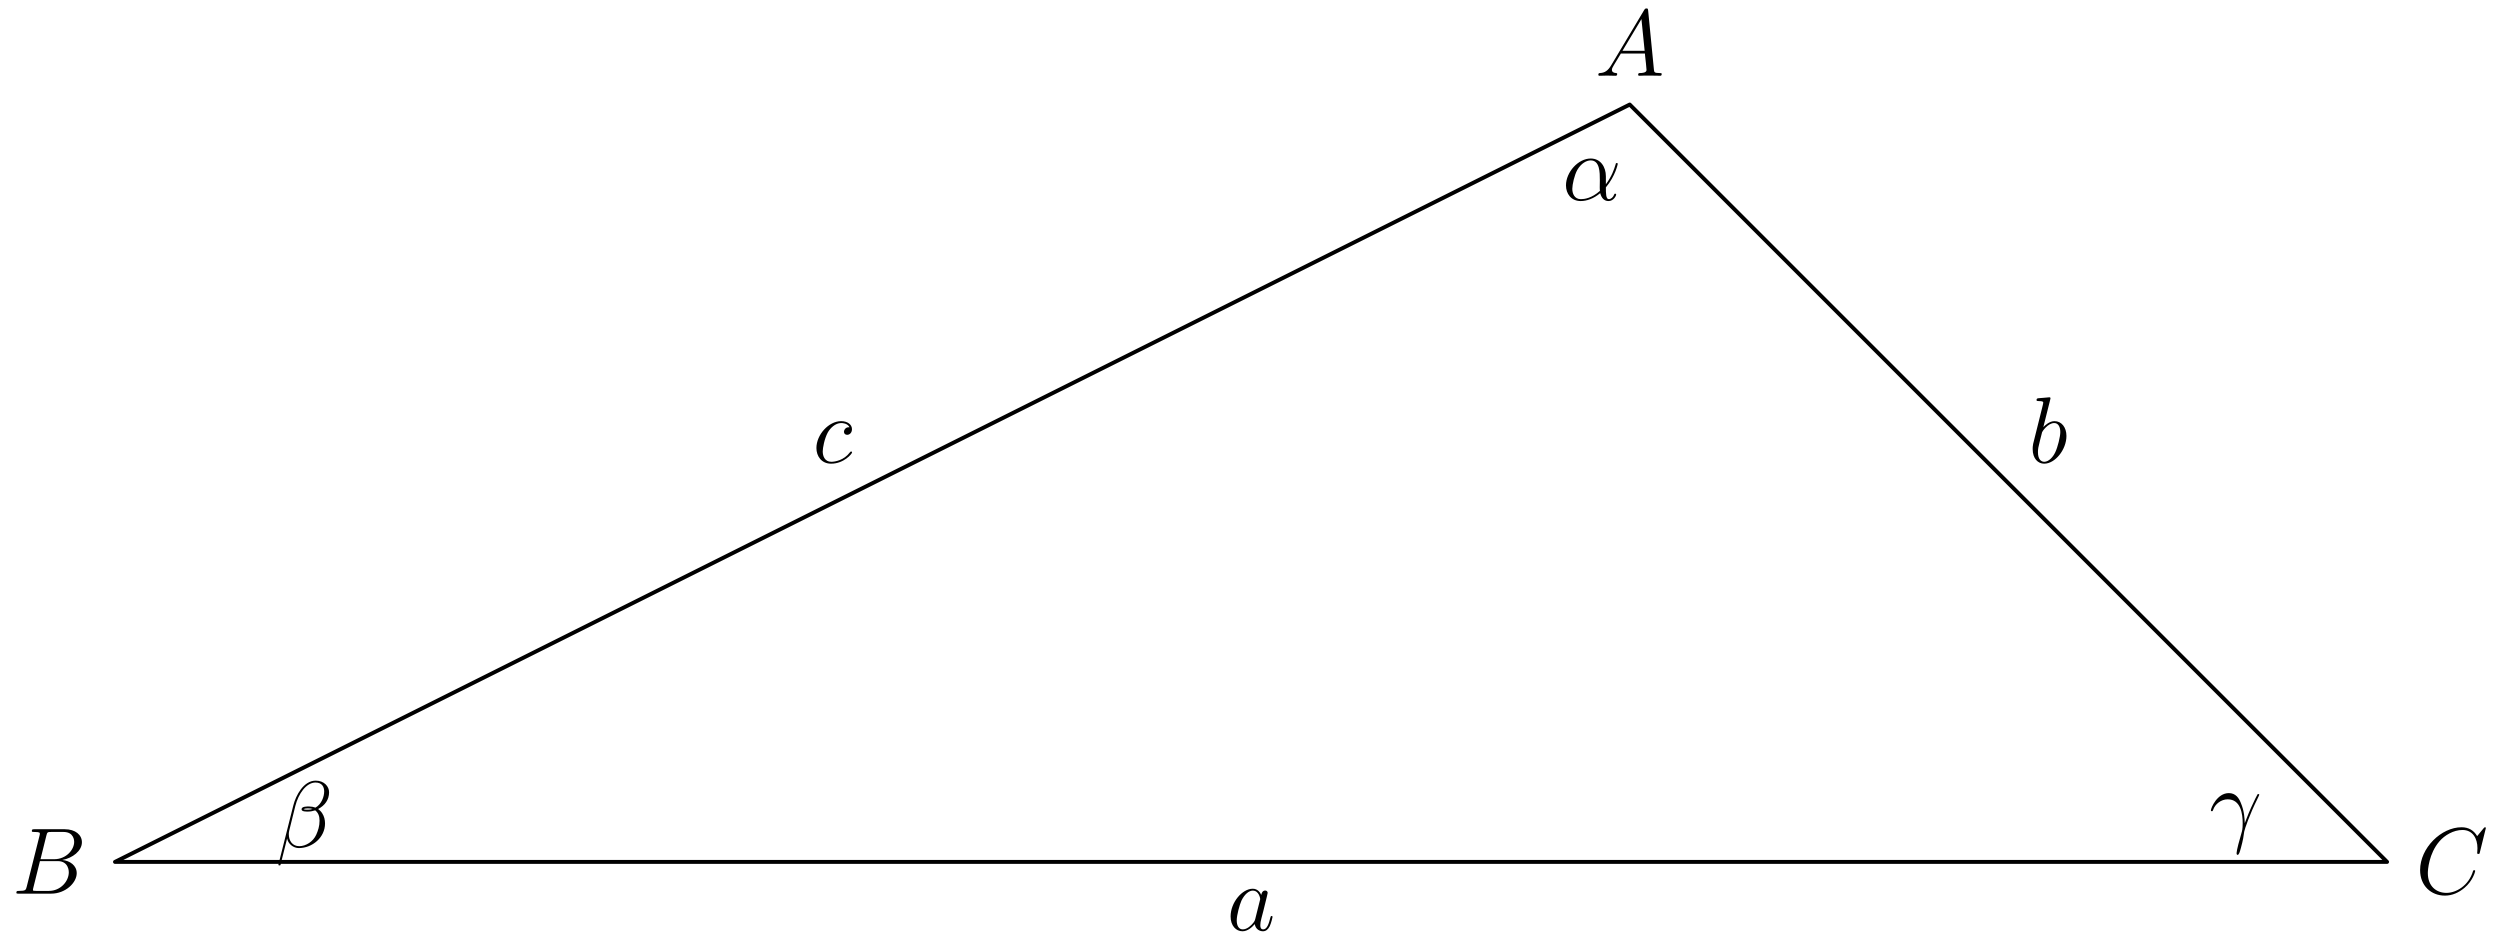
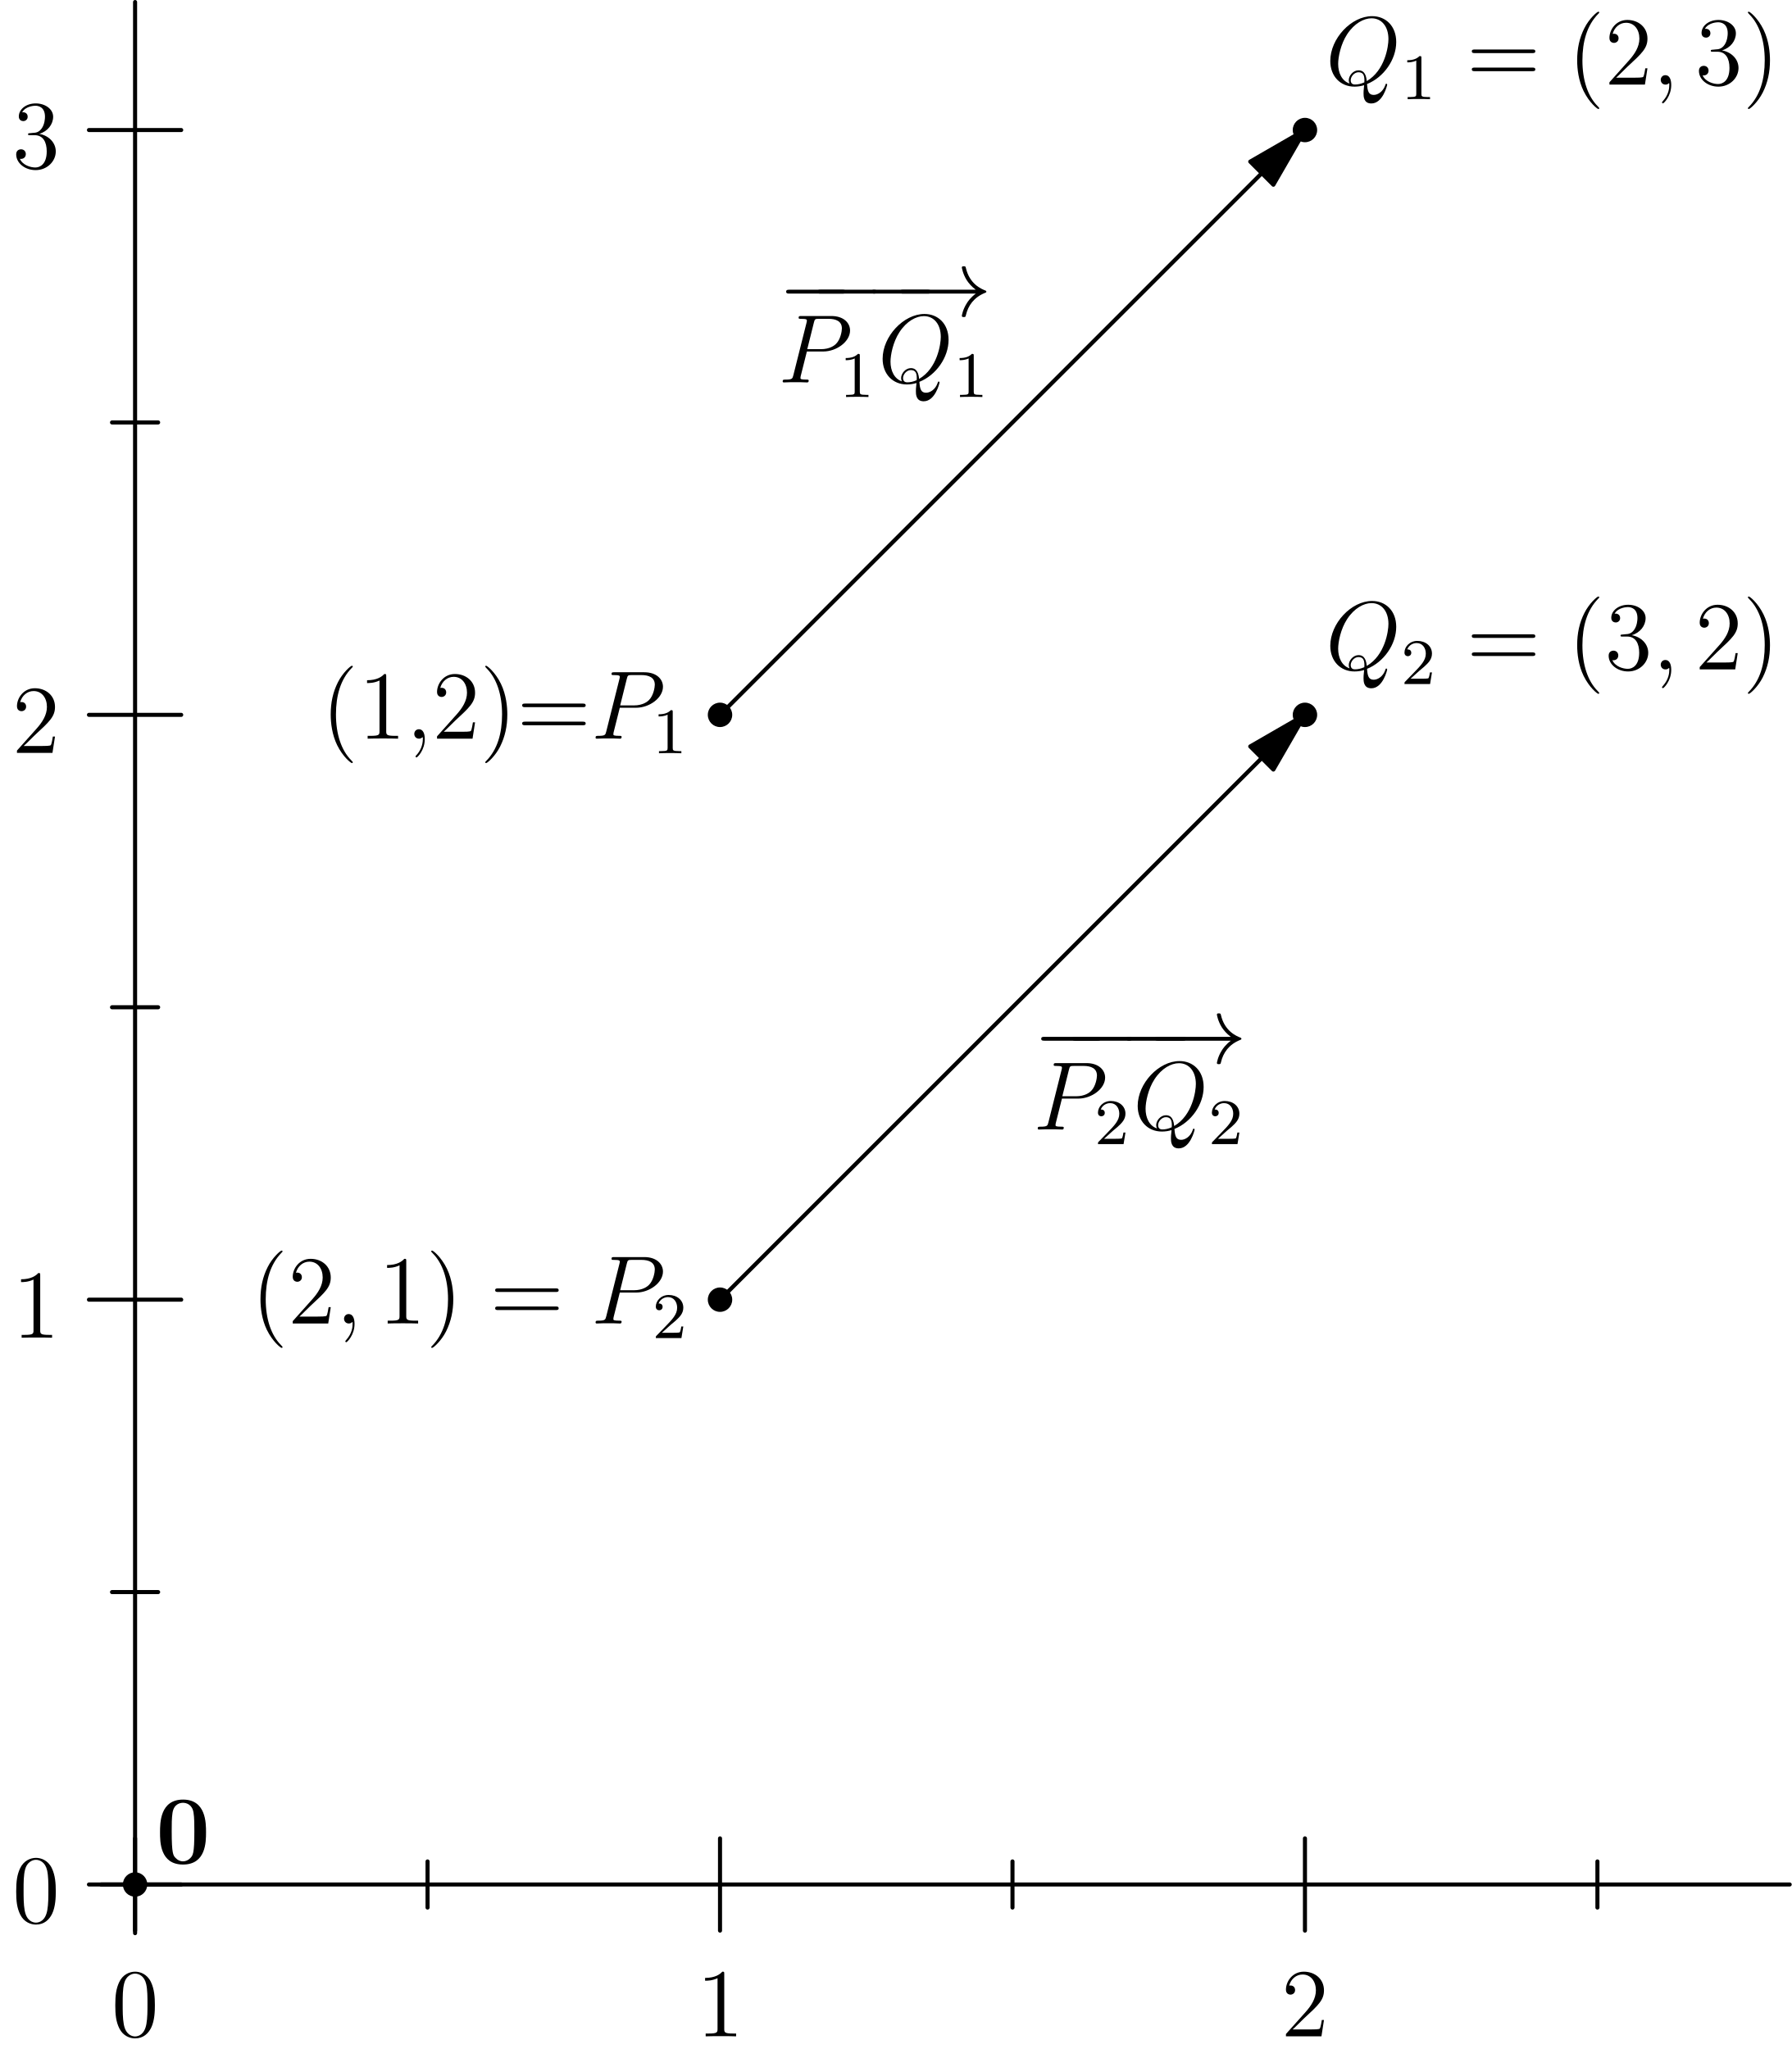
- <svg xmlns="http://www.w3.org/2000/svg" xmlns:xlink="http://www.w3.org/1999/xlink" version="1.1" width="316.894pt" height="119.481pt" viewBox="56.409 53.858 316.894 119.481">
+ <svg xmlns="http://www.w3.org/2000/svg" xmlns:xlink="http://www.w3.org/1999/xlink" version="1.1" width="220.245pt" height="251.92pt" viewBox="56.409 53.858 220.245 251.92">
  <defs>
-     <path id="g0-11" d="M5.535-3.025C5.535-4.184 4.878-5.272 3.61-5.272C2.044-5.272 .478-3.563 .478-1.865C.478-.825 1.124 .12 2.343 .12C3.084 .12 3.969-.167 4.818-.885C4.985-.215 5.356 .12 5.87 .12C6.516 .12 6.838-.55 6.838-.705C6.838-.813 6.755-.813 6.719-.813C6.623-.813 6.611-.777 6.575-.681C6.468-.383 6.193-.12 5.906-.12C5.535-.12 5.535-.885 5.535-1.614C6.755-3.072 7.042-4.579 7.042-4.591C7.042-4.698 6.946-4.698 6.91-4.698C6.802-4.698 6.791-4.663 6.743-4.447C6.587-3.921 6.276-2.989 5.535-2.008V-3.025ZM4.782-1.172C3.73-.227 2.786-.12 2.367-.12C1.518-.12 1.279-.873 1.279-1.435C1.279-1.949 1.542-3.168 1.913-3.826C2.403-4.663 3.072-5.033 3.61-5.033C4.77-5.033 4.77-3.515 4.77-2.511C4.77-2.212 4.758-1.901 4.758-1.602C4.758-1.363 4.77-1.303 4.782-1.172Z" />
-     <path id="g0-12" d="M6.767-6.958C6.767-7.675 6.157-8.428 5.069-8.428C3.527-8.428 2.546-6.539 2.236-5.296L.347 2.2C.323 2.295 .395 2.319 .454 2.319C.538 2.319 .598 2.307 .61 2.248L1.447-1.1C1.566-.43 2.224 .12 2.929 .12C4.639 .12 6.253-1.219 6.253-3.001C6.253-3.455 6.145-3.909 5.894-4.292C5.75-4.519 5.571-4.686 5.38-4.83C6.241-5.284 6.767-6.013 6.767-6.958ZM4.686-4.842C4.495-4.77 4.304-4.746 4.077-4.746C3.909-4.746 3.754-4.734 3.539-4.806C3.658-4.89 3.838-4.914 4.089-4.914C4.304-4.914 4.519-4.89 4.686-4.842ZM6.145-7.066C6.145-6.408 5.822-5.452 5.045-5.009C4.818-5.093 4.507-5.153 4.244-5.153C3.993-5.153 3.276-5.177 3.276-4.794C3.276-4.471 3.933-4.507 4.136-4.507C4.447-4.507 4.722-4.579 5.009-4.663C5.392-4.352 5.559-3.945 5.559-3.347C5.559-2.654 5.368-2.092 5.141-1.578C4.746-.693 3.814-.12 2.989-.12C2.116-.12 1.662-.813 1.662-1.626C1.662-1.733 1.662-1.889 1.71-2.068L2.487-5.212C2.881-6.779 3.885-8.189 5.045-8.189C5.906-8.189 6.145-7.592 6.145-7.066Z" />
-     <path id="g0-13" d="M4.519-1.459C4.495-2.044 4.471-2.965 4.017-4.041C3.778-4.639 3.371-5.272 2.499-5.272C1.028-5.272 .227-3.395 .227-3.084C.227-2.977 .311-2.977 .347-2.977C.454-2.977 .454-3.001 .514-3.156C.765-3.897 1.53-4.483 2.355-4.483C4.017-4.483 4.256-2.63 4.256-1.447C4.256-.693 4.172-.442 4.101-.203C3.873 .538 3.479 2.02 3.479 2.355C3.479 2.451 3.515 2.558 3.61 2.558C3.79 2.558 3.897 2.164 4.029 1.686C4.316 .634 4.388 .108 4.447-.371C4.483-.658 5.165-2.63 6.109-4.507C6.193-4.698 6.36-5.021 6.36-5.057C6.36-5.069 6.348-5.153 6.241-5.153C6.217-5.153 6.157-5.153 6.133-5.105C6.109-5.081 5.691-4.268 5.332-3.455C5.153-3.049 4.914-2.511 4.519-1.459Z" />
-     <path id="g0-65" d="M2.032-1.327C1.614-.622 1.207-.383 .634-.347C.502-.335 .406-.335 .406-.12C.406-.048 .466 0 .55 0C.765 0 1.303-.024 1.518-.024C1.865-.024 2.248 0 2.582 0C2.654 0 2.798 0 2.798-.227C2.798-.335 2.702-.347 2.63-.347C2.355-.371 2.128-.466 2.128-.753C2.128-.921 2.2-1.052 2.355-1.315L3.264-2.821H6.312C6.324-2.714 6.324-2.618 6.336-2.511C6.372-2.2 6.516-.956 6.516-.729C6.516-.371 5.906-.347 5.715-.347C5.583-.347 5.452-.347 5.452-.132C5.452 0 5.559 0 5.631 0C5.834 0 6.073-.024 6.276-.024H6.958C7.687-.024 8.213 0 8.225 0C8.309 0 8.44 0 8.44-.227C8.44-.347 8.333-.347 8.153-.347C7.496-.347 7.484-.454 7.448-.813L6.719-8.273C6.695-8.512 6.647-8.536 6.516-8.536C6.396-8.536 6.324-8.512 6.217-8.333L2.032-1.327ZM3.467-3.168L5.87-7.185L6.276-3.168H3.467Z" />
-     <path id="g0-66" d="M4.376-7.352C4.483-7.795 4.531-7.819 4.997-7.819H6.551C7.902-7.819 7.902-6.671 7.902-6.563C7.902-5.595 6.934-4.364 5.356-4.364H3.634L4.376-7.352ZM6.396-4.268C7.699-4.507 8.883-5.416 8.883-6.516C8.883-7.448 8.058-8.165 6.707-8.165H2.869C2.642-8.165 2.534-8.165 2.534-7.938C2.534-7.819 2.642-7.819 2.821-7.819C3.551-7.819 3.551-7.723 3.551-7.592C3.551-7.568 3.551-7.496 3.503-7.317L1.889-.885C1.781-.466 1.757-.347 .921-.347C.693-.347 .574-.347 .574-.132C.574 0 .646 0 .885 0H4.985C6.814 0 8.225-1.387 8.225-2.594C8.225-3.575 7.364-4.172 6.396-4.268ZM4.698-.347H3.084C2.917-.347 2.893-.347 2.821-.359C2.69-.371 2.678-.395 2.678-.49C2.678-.574 2.702-.646 2.726-.753L3.563-4.125H5.81C7.221-4.125 7.221-2.809 7.221-2.714C7.221-1.566 6.181-.347 4.698-.347Z" />
-     <path id="g0-67" d="M8.931-8.309C8.931-8.416 8.847-8.416 8.823-8.416S8.751-8.416 8.656-8.297L7.831-7.293C7.412-8.01 6.755-8.416 5.858-8.416C3.276-8.416 .598-5.798 .598-2.989C.598-.992 1.997 .251 3.742 .251C4.698 .251 5.535-.155 6.229-.741C7.269-1.614 7.58-2.774 7.58-2.869C7.58-2.977 7.484-2.977 7.448-2.977C7.34-2.977 7.329-2.905 7.305-2.857C6.755-.992 5.141-.096 3.945-.096C2.678-.096 1.578-.909 1.578-2.606C1.578-2.989 1.698-5.069 3.049-6.635C3.706-7.4 4.83-8.07 5.966-8.07C7.281-8.07 7.867-6.982 7.867-5.762C7.867-5.452 7.831-5.189 7.831-5.141C7.831-5.033 7.95-5.033 7.986-5.033C8.118-5.033 8.13-5.045 8.177-5.26L8.931-8.309Z" />
-     <path id="g0-97" d="M3.599-1.423C3.539-1.219 3.539-1.196 3.371-.968C3.108-.634 2.582-.12 2.02-.12C1.53-.12 1.255-.562 1.255-1.267C1.255-1.925 1.626-3.264 1.853-3.766C2.26-4.603 2.821-5.033 3.288-5.033C4.077-5.033 4.232-4.053 4.232-3.957C4.232-3.945 4.196-3.79 4.184-3.766L3.599-1.423ZM4.364-4.483C4.232-4.794 3.909-5.272 3.288-5.272C1.937-5.272 .478-3.527 .478-1.757C.478-.574 1.172 .12 1.985 .12C2.642 .12 3.204-.395 3.539-.789C3.658-.084 4.22 .12 4.579 .12S5.224-.096 5.44-.526C5.631-.933 5.798-1.662 5.798-1.71C5.798-1.769 5.75-1.817 5.679-1.817C5.571-1.817 5.559-1.757 5.511-1.578C5.332-.873 5.105-.12 4.615-.12C4.268-.12 4.244-.43 4.244-.669C4.244-.944 4.28-1.076 4.388-1.542C4.471-1.841 4.531-2.104 4.627-2.451C5.069-4.244 5.177-4.674 5.177-4.746C5.177-4.914 5.045-5.045 4.866-5.045C4.483-5.045 4.388-4.627 4.364-4.483Z" />
-     <path id="g0-98" d="M2.762-7.998C2.774-8.046 2.798-8.118 2.798-8.177C2.798-8.297 2.678-8.297 2.654-8.297C2.642-8.297 2.212-8.261 1.997-8.237C1.793-8.225 1.614-8.201 1.399-8.189C1.112-8.165 1.028-8.153 1.028-7.938C1.028-7.819 1.148-7.819 1.267-7.819C1.877-7.819 1.877-7.711 1.877-7.592C1.877-7.508 1.781-7.161 1.733-6.946L1.447-5.798C1.327-5.32 .646-2.606 .598-2.391C.538-2.092 .538-1.889 .538-1.733C.538-.514 1.219 .12 1.997 .12C3.383 .12 4.818-1.662 4.818-3.395C4.818-4.495 4.196-5.272 3.3-5.272C2.678-5.272 2.116-4.758 1.889-4.519L2.762-7.998ZM2.008-.12C1.626-.12 1.207-.406 1.207-1.339C1.207-1.733 1.243-1.961 1.459-2.798C1.494-2.953 1.686-3.718 1.733-3.873C1.757-3.969 2.463-5.033 3.276-5.033C3.802-5.033 4.041-4.507 4.041-3.885C4.041-3.312 3.706-1.961 3.407-1.339C3.108-.693 2.558-.12 2.008-.12Z" />
-     <path id="g0-99" d="M4.674-4.495C4.447-4.495 4.34-4.495 4.172-4.352C4.101-4.292 3.969-4.113 3.969-3.921C3.969-3.682 4.148-3.539 4.376-3.539C4.663-3.539 4.985-3.778 4.985-4.256C4.985-4.83 4.435-5.272 3.61-5.272C2.044-5.272 .478-3.563 .478-1.865C.478-.825 1.124 .12 2.343 .12C3.969 .12 4.997-1.148 4.997-1.303C4.997-1.375 4.926-1.435 4.878-1.435C4.842-1.435 4.83-1.423 4.722-1.315C3.957-.299 2.821-.12 2.367-.12C1.542-.12 1.279-.837 1.279-1.435C1.279-1.853 1.482-3.013 1.913-3.826C2.224-4.388 2.869-5.033 3.622-5.033C3.778-5.033 4.435-5.009 4.674-4.495Z" />
+     <path id="g0-48" d="M6.181-3.814C6.181-4.961 6.181-7.843 3.359-7.843C.526-7.843 .526-4.973 .526-3.814C.526-2.666 .526 .143 3.347 .143S6.181-2.63 6.181-3.814ZM3.359-.251C2.977-.251 2.69-.406 2.451-.658C2.152-.956 1.961-1.148 1.961-3.957C1.961-4.794 1.961-5.559 2.056-6.181C2.224-7.364 3.084-7.448 3.347-7.448C3.73-7.448 4.471-7.269 4.639-6.265C4.746-5.655 4.746-4.686 4.746-3.957C4.746-1.136 4.567-.968 4.208-.61C3.969-.371 3.646-.251 3.359-.251Z" />
+     <path id="g1-0" d="M7.878-2.75C8.082-2.75 8.297-2.75 8.297-2.989S8.082-3.228 7.878-3.228H1.411C1.207-3.228 .992-3.228 .992-2.989S1.207-2.75 1.411-2.75H7.878Z" />
+     <path id="g1-33" d="M9.971-2.75C9.313-2.248 8.99-1.757 8.895-1.602C8.357-.777 8.261-.024 8.261-.012C8.261 .132 8.404 .132 8.5 .132C8.703 .132 8.715 .108 8.763-.108C9.038-1.279 9.743-2.283 11.094-2.833C11.238-2.881 11.274-2.905 11.274-2.989S11.202-3.108 11.178-3.12C10.652-3.324 9.205-3.921 8.751-5.93C8.715-6.073 8.703-6.109 8.5-6.109C8.404-6.109 8.261-6.109 8.261-5.966C8.261-5.942 8.369-5.189 8.871-4.388C9.11-4.029 9.457-3.61 9.971-3.228H1.088C.873-3.228 .658-3.228 .658-2.989S.873-2.75 1.088-2.75H9.971Z" />
+     <path id="g3-49" d="M2.503-5.077C2.503-5.292 2.487-5.3 2.271-5.3C1.945-4.981 1.522-4.79 .765-4.79V-4.527C.98-4.527 1.411-4.527 1.873-4.742V-.654C1.873-.359 1.849-.263 1.092-.263H.813V0C1.14-.024 1.825-.024 2.184-.024S3.236-.024 3.563 0V-.263H3.284C2.527-.263 2.503-.359 2.503-.654V-5.077Z" />
+     <path id="g3-50" d="M2.248-1.626C2.375-1.745 2.71-2.008 2.837-2.12C3.332-2.574 3.802-3.013 3.802-3.738C3.802-4.686 3.005-5.3 2.008-5.3C1.052-5.3 .422-4.575 .422-3.866C.422-3.475 .733-3.419 .845-3.419C1.012-3.419 1.259-3.539 1.259-3.842C1.259-4.256 .861-4.256 .765-4.256C.996-4.838 1.53-5.037 1.921-5.037C2.662-5.037 3.045-4.407 3.045-3.738C3.045-2.909 2.463-2.303 1.522-1.339L.518-.303C.422-.215 .422-.199 .422 0H3.571L3.802-1.427H3.555C3.531-1.267 3.467-.869 3.371-.717C3.324-.654 2.718-.654 2.59-.654H1.172L2.248-1.626Z" />
+     <path id="g2-59" d="M2.331 .048C2.331-.646 2.104-1.16 1.614-1.16C1.231-1.16 1.04-.849 1.04-.586S1.219 0 1.626 0C1.781 0 1.913-.048 2.02-.155C2.044-.179 2.056-.179 2.068-.179C2.092-.179 2.092-.012 2.092 .048C2.092 .442 2.02 1.219 1.327 1.997C1.196 2.14 1.196 2.164 1.196 2.188C1.196 2.248 1.255 2.307 1.315 2.307C1.411 2.307 2.331 1.423 2.331 .048Z" />
+     <path id="g2-80" d="M3.539-3.802H5.547C7.197-3.802 8.847-5.021 8.847-6.384C8.847-7.317 8.058-8.165 6.551-8.165H2.857C2.63-8.165 2.523-8.165 2.523-7.938C2.523-7.819 2.63-7.819 2.809-7.819C3.539-7.819 3.539-7.723 3.539-7.592C3.539-7.568 3.539-7.496 3.491-7.317L1.877-.885C1.769-.466 1.745-.347 .909-.347C.681-.347 .562-.347 .562-.132C.562 0 .669 0 .741 0C.968 0 1.207-.024 1.435-.024H2.833C3.061-.024 3.312 0 3.539 0C3.634 0 3.766 0 3.766-.227C3.766-.347 3.658-.347 3.479-.347C2.762-.347 2.75-.43 2.75-.55C2.75-.61 2.762-.693 2.774-.753L3.539-3.802ZM4.4-7.352C4.507-7.795 4.555-7.819 5.021-7.819H6.205C7.101-7.819 7.843-7.532 7.843-6.635C7.843-6.324 7.687-5.308 7.137-4.758C6.934-4.543 6.36-4.089 5.272-4.089H3.587L4.4-7.352Z" />
+     <path id="g2-81" d="M5.093-.072C7.149-.897 8.679-3.072 8.679-5.236C8.679-7.209 7.388-8.416 5.715-8.416C3.156-8.416 .574-5.667 .574-2.905C.574-1.028 1.817 .251 3.551 .251C3.957 .251 4.352 .191 4.734 .072C4.663 .789 4.663 .849 4.663 1.076C4.663 1.423 4.663 2.319 5.619 2.319C7.042 2.319 7.568 .084 7.568 .012S7.52-.108 7.46-.108C7.388-.108 7.364-.048 7.329 .084C7.066 .837 6.444 1.267 5.918 1.267C5.308 1.267 5.153 .849 5.093-.072ZM2.941-.132C1.997-.454 1.542-1.447 1.542-2.546C1.542-3.383 1.853-4.973 2.642-6.181C3.527-7.544 4.71-8.153 5.643-8.153C6.886-8.153 7.723-7.149 7.723-5.595C7.723-4.71 7.305-1.745 5.057-.43C4.997-1.04 4.83-1.757 4.041-1.757C3.395-1.757 2.845-1.112 2.845-.526C2.845-.395 2.893-.215 2.941-.132ZM4.758-.275C4.328-.084 3.957-.012 3.622-.012C3.503-.012 3.084-.012 3.084-.538C3.084-.968 3.503-1.518 4.041-1.518C4.639-1.518 4.77-1.112 4.77-.514C4.77-.442 4.77-.347 4.758-.275Z" />
+     <path id="g4-40" d="M3.885 2.905C3.885 2.869 3.885 2.845 3.682 2.642C2.487 1.435 1.817-.538 1.817-2.977C1.817-5.296 2.379-7.293 3.766-8.703C3.885-8.811 3.885-8.835 3.885-8.871C3.885-8.942 3.826-8.966 3.778-8.966C3.622-8.966 2.642-8.106 2.056-6.934C1.447-5.727 1.172-4.447 1.172-2.977C1.172-1.913 1.339-.49 1.961 .789C2.666 2.224 3.646 3.001 3.778 3.001C3.826 3.001 3.885 2.977 3.885 2.905Z" />
+     <path id="g4-41" d="M3.371-2.977C3.371-3.885 3.252-5.368 2.582-6.755C1.877-8.189 .897-8.966 .765-8.966C.717-8.966 .658-8.942 .658-8.871C.658-8.835 .658-8.811 .861-8.608C2.056-7.4 2.726-5.428 2.726-2.989C2.726-.669 2.164 1.327 .777 2.738C.658 2.845 .658 2.869 .658 2.905C.658 2.977 .717 3.001 .765 3.001C.921 3.001 1.901 2.14 2.487 .968C3.096-.251 3.371-1.542 3.371-2.977Z" />
+     <path id="g4-44" d="M2.331 .048C2.331-.693 2.08-1.16 1.614-1.16C1.267-1.16 1.04-.897 1.04-.586C1.04-.263 1.267 0 1.626 0C1.805 0 1.937-.084 2.008-.143C2.044-.179 2.056-.179 2.068-.179C2.092-.179 2.092-.012 2.092 .048C2.092 .813 1.781 1.53 1.255 2.08C1.207 2.116 1.196 2.14 1.196 2.188C1.196 2.248 1.255 2.307 1.315 2.307C1.423 2.307 2.331 1.423 2.331 .048Z" />
+     <path id="g4-48" d="M5.356-3.826C5.356-4.818 5.296-5.786 4.866-6.695C4.376-7.687 3.515-7.95 2.929-7.95C2.236-7.95 1.387-7.603 .944-6.611C.61-5.858 .49-5.117 .49-3.826C.49-2.666 .574-1.793 1.004-.944C1.47-.036 2.295 .251 2.917 .251C3.957 .251 4.555-.371 4.902-1.064C5.332-1.961 5.356-3.132 5.356-3.826ZM2.917 .012C2.534 .012 1.757-.203 1.53-1.506C1.399-2.224 1.399-3.132 1.399-3.969C1.399-4.949 1.399-5.834 1.59-6.539C1.793-7.34 2.403-7.711 2.917-7.711C3.371-7.711 4.065-7.436 4.292-6.408C4.447-5.727 4.447-4.782 4.447-3.969C4.447-3.168 4.447-2.26 4.316-1.53C4.089-.215 3.335 .012 2.917 .012Z" />
+     <path id="g4-49" d="M3.443-7.663C3.443-7.938 3.443-7.95 3.204-7.95C2.917-7.627 2.319-7.185 1.088-7.185V-6.838C1.363-6.838 1.961-6.838 2.618-7.149V-.921C2.618-.49 2.582-.347 1.53-.347H1.16V0C1.482-.024 2.642-.024 3.037-.024S4.579-.024 4.902 0V-.347H4.531C3.479-.347 3.443-.49 3.443-.921V-7.663Z" />
+     <path id="g4-50" d="M5.26-2.008H4.997C4.961-1.805 4.866-1.148 4.746-.956C4.663-.849 3.981-.849 3.622-.849H1.411C1.733-1.124 2.463-1.889 2.774-2.176C4.591-3.85 5.26-4.471 5.26-5.655C5.26-7.03 4.172-7.95 2.786-7.95S.586-6.767 .586-5.738C.586-5.129 1.112-5.129 1.148-5.129C1.399-5.129 1.71-5.308 1.71-5.691C1.71-6.025 1.482-6.253 1.148-6.253C1.04-6.253 1.016-6.253 .98-6.241C1.207-7.054 1.853-7.603 2.63-7.603C3.646-7.603 4.268-6.755 4.268-5.655C4.268-4.639 3.682-3.754 3.001-2.989L.586-.287V0H4.949L5.26-2.008Z" />
+     <path id="g4-51" d="M2.2-4.292C1.997-4.28 1.949-4.268 1.949-4.16C1.949-4.041 2.008-4.041 2.224-4.041H2.774C3.79-4.041 4.244-3.204 4.244-2.056C4.244-.49 3.431-.072 2.845-.072C2.271-.072 1.291-.347 .944-1.136C1.327-1.076 1.674-1.291 1.674-1.722C1.674-2.068 1.423-2.307 1.088-2.307C.801-2.307 .49-2.14 .49-1.686C.49-.622 1.554 .251 2.881 .251C4.304 .251 5.356-.837 5.356-2.044C5.356-3.144 4.471-4.005 3.324-4.208C4.364-4.507 5.033-5.38 5.033-6.312C5.033-7.257 4.053-7.95 2.893-7.95C1.698-7.95 .813-7.221 .813-6.348C.813-5.87 1.184-5.774 1.363-5.774C1.614-5.774 1.901-5.954 1.901-6.312C1.901-6.695 1.614-6.862 1.351-6.862C1.279-6.862 1.255-6.862 1.219-6.85C1.674-7.663 2.798-7.663 2.857-7.663C3.252-7.663 4.029-7.484 4.029-6.312C4.029-6.085 3.993-5.416 3.646-4.902C3.288-4.376 2.881-4.34 2.558-4.328L2.2-4.292Z" />
+     <path id="g4-61" d="M8.07-3.873C8.237-3.873 8.452-3.873 8.452-4.089C8.452-4.316 8.249-4.316 8.07-4.316H1.028C.861-4.316 .646-4.316 .646-4.101C.646-3.873 .849-3.873 1.028-3.873H8.07ZM8.07-1.65C8.237-1.65 8.452-1.65 8.452-1.865C8.452-2.092 8.249-2.092 8.07-2.092H1.028C.861-2.092 .646-2.092 .646-1.877C.646-1.65 .849-1.65 1.028-1.65H8.07Z" />
  </defs>
  <g id="page1">
-     <g transform="matrix(0.996264 0 0 0.996264 70.9878 163.11)">
-       <path d="M 192.72 -96.36L 0 0L 289.08 0L 192.72 -96.36Z" fill="none" stroke="#000000" stroke-linecap="round" stroke-linejoin="round" stroke-miterlimit="10.037" stroke-width="0.502" />
+     <g transform="matrix(0.996264 0 0 0.996264 73.0138 285.552)">
+       <path d="M 0 6.005L 0 -232.311" fill="none" stroke="#000000" stroke-linecap="round" stroke-linejoin="round" stroke-miterlimit="10.037" stroke-width="0.502" />
    </g>
-     <use x="258.604" y="63.463" xlink:href="#g0-65" />
-     <use x="57.909" y="167.134" xlink:href="#g0-66" />
-     <use x="362.578" y="167.134" xlink:href="#g0-67" />
-     <use x="211.919" y="171.784" xlink:href="#g0-97" />
-     <use x="313.528" y="112.514" xlink:href="#g0-98" />
-     <use x="159.418" y="112.514" xlink:href="#g0-99" />
-     <use x="91.356" y="161.238" xlink:href="#g0-12" />
-     <use x="336.43" y="159.661" xlink:href="#g0-13" />
-     <use x="254.431" y="79.223" xlink:href="#g0-11" />
+     <g transform="matrix(0.996264 0 0 0.996264 73.0138 285.552)">
+       <path d="M -5.691 7.51189e-16L 5.691 7.51189e-16" fill="none" stroke="#000000" stroke-linecap="round" stroke-linejoin="round" stroke-miterlimit="10.037" stroke-width="0.502" />
+     </g>
+     <g transform="matrix(0.996264 0 0 0.996264 73.0138 285.552)">
+       <path d="M -5.691 -72.172L 5.691 -72.172" fill="none" stroke="#000000" stroke-linecap="round" stroke-linejoin="round" stroke-miterlimit="10.037" stroke-width="0.502" />
+     </g>
+     <g transform="matrix(0.996264 0 0 0.996264 73.0138 285.552)">
+       <path d="M -5.691 -144.344L 5.691 -144.344" fill="none" stroke="#000000" stroke-linecap="round" stroke-linejoin="round" stroke-miterlimit="10.037" stroke-width="0.502" />
+     </g>
+     <g transform="matrix(0.996264 0 0 0.996264 73.0138 285.552)">
+       <path d="M -5.691 -216.516L 5.691 -216.516" fill="none" stroke="#000000" stroke-linecap="round" stroke-linejoin="round" stroke-miterlimit="10.037" stroke-width="0.502" />
+     </g>
+     <g transform="matrix(0.996264 0 0 0.996264 73.0138 285.552)">
+       <path d="M -2.845 -36.086L 2.845 -36.086" fill="none" stroke="#000000" stroke-linecap="round" stroke-linejoin="round" stroke-miterlimit="10.037" stroke-width="0.502" />
+     </g>
+     <g transform="matrix(0.996264 0 0 0.996264 73.0138 285.552)">
+       <path d="M -2.845 -108.258L 2.845 -108.258" fill="none" stroke="#000000" stroke-linecap="round" stroke-linejoin="round" stroke-miterlimit="10.037" stroke-width="0.502" />
+     </g>
+     <g transform="matrix(0.996264 0 0 0.996264 73.0138 285.552)">
+       <path d="M -2.845 -180.43L 2.845 -180.43" fill="none" stroke="#000000" stroke-linecap="round" stroke-linejoin="round" stroke-miterlimit="10.037" stroke-width="0.502" />
+     </g>
+     <use x="57.909" y="290.229" xlink:href="#g4-48" />
+     <use x="57.909" y="218.327" xlink:href="#g4-49" />
+     <use x="57.909" y="146.425" xlink:href="#g4-50" />
+     <use x="57.909" y="74.522" xlink:href="#g4-51" />
+     <g transform="matrix(0.996264 0 0 0.996264 73.0138 285.552)">
+       <path d="M -4.188 -0L 204.153 0" fill="none" stroke="#000000" stroke-linecap="round" stroke-linejoin="round" stroke-miterlimit="10.037" stroke-width="0.502" />
+     </g>
+     <g transform="matrix(0.996264 0 0 0.996264 73.0138 285.552)">
+       <path d="M -2.50396e-16 -5.691L -2.50396e-16 5.691" fill="none" stroke="#000000" stroke-linecap="round" stroke-linejoin="round" stroke-miterlimit="10.037" stroke-width="0.502" />
+     </g>
+     <g transform="matrix(0.996264 0 0 0.996264 73.0138 285.552)">
+       <path d="M 72.172 -5.691L 72.172 5.691" fill="none" stroke="#000000" stroke-linecap="round" stroke-linejoin="round" stroke-miterlimit="10.037" stroke-width="0.502" />
+     </g>
+     <g transform="matrix(0.996264 0 0 0.996264 73.0138 285.552)">
+       <path d="M 144.344 -5.691L 144.344 5.691" fill="none" stroke="#000000" stroke-linecap="round" stroke-linejoin="round" stroke-miterlimit="10.037" stroke-width="0.502" />
+     </g>
+     <g transform="matrix(0.996264 0 0 0.996264 73.0138 285.552)">
+       <path d="M 36.086 -2.845L 36.086 2.845" fill="none" stroke="#000000" stroke-linecap="round" stroke-linejoin="round" stroke-miterlimit="10.037" stroke-width="0.502" />
+     </g>
+     <g transform="matrix(0.996264 0 0 0.996264 73.0138 285.552)">
+       <path d="M 108.258 -2.845L 108.258 2.845" fill="none" stroke="#000000" stroke-linecap="round" stroke-linejoin="round" stroke-miterlimit="10.037" stroke-width="0.502" />
+     </g>
+     <g transform="matrix(0.996264 0 0 0.996264 73.0138 285.552)">
+       <path d="M 180.43 -2.845L 180.43 2.845" fill="none" stroke="#000000" stroke-linecap="round" stroke-linejoin="round" stroke-miterlimit="10.037" stroke-width="0.502" />
+     </g>
+     <use x="70.091" y="304.222" xlink:href="#g4-48" />
+     <use x="141.993" y="304.222" xlink:href="#g4-49" />
+     <use x="213.896" y="304.222" xlink:href="#g4-50" />
+     <g transform="matrix(0.996264 0 0 0.996264 73.0138 285.552)">
+       <path d="M 139.021 -211.192L 72.172 -144.344" fill="none" stroke="#000000" stroke-linecap="round" stroke-linejoin="round" stroke-miterlimit="10.037" stroke-width="0.502" />
+     </g>
+     <g transform="matrix(0.996264 0 0 0.996264 73.0138 285.552)">
+       <path d="M 144.344 -216.516L 137.594 -212.619L 140.447 -209.766L 144.344 -216.516Z" fill="#000000" />
+     </g>
+     <g transform="matrix(0.996264 0 0 0.996264 73.0138 285.552)">
+       <path d="M 144.344 -216.516L 137.594 -212.619L 140.447 -209.766L 144.344 -216.516Z" fill="none" stroke="#000000" stroke-linecap="round" stroke-linejoin="round" stroke-miterlimit="10.037" stroke-width="0.502" />
+     </g>
+     <g transform="matrix(0.996264 0 0 0.996264 73.0138 285.552)">
+       <path d="M 139.021 -139.021L 72.172 -72.172" fill="none" stroke="#000000" stroke-linecap="round" stroke-linejoin="round" stroke-miterlimit="10.037" stroke-width="0.502" />
+     </g>
+     <g transform="matrix(0.996264 0 0 0.996264 73.0138 285.552)">
+       <path d="M 144.344 -144.344L 137.594 -140.447L 140.447 -137.594L 144.344 -144.344Z" fill="#000000" />
+     </g>
+     <g transform="matrix(0.996264 0 0 0.996264 73.0138 285.552)">
+       <path d="M 144.344 -144.344L 137.594 -140.447L 140.447 -137.594L 144.344 -144.344Z" fill="none" stroke="#000000" stroke-linecap="round" stroke-linejoin="round" stroke-miterlimit="10.037" stroke-width="0.502" />
+     </g>
+     <use x="95.889" y="144.676" xlink:href="#g4-40" />
+     <use x="100.441" y="144.676" xlink:href="#g4-49" />
+     <use x="106.294" y="144.676" xlink:href="#g4-44" />
+     <use x="109.546" y="144.676" xlink:href="#g4-50" />
+     <use x="115.399" y="144.676" xlink:href="#g4-41" />
+     <use x="119.951" y="144.676" xlink:href="#g4-61" />
+     <use x="129.056" y="144.676" xlink:href="#g2-80" />
+     <use x="136.601" y="146.469" xlink:href="#g3-49" />
+     <use x="219.358" y="64.26" xlink:href="#g2-81" />
+     <use x="228.629" y="66.053" xlink:href="#g3-49" />
+     <use x="236.683" y="64.26" xlink:href="#g4-61" />
+     <use x="249.108" y="64.26" xlink:href="#g4-40" />
+     <use x="253.66" y="64.26" xlink:href="#g4-50" />
+     <use x="259.513" y="64.26" xlink:href="#g2-59" />
+     <use x="264.757" y="64.26" xlink:href="#g4-51" />
+     <use x="270.61" y="64.26" xlink:href="#g4-41" />
+     <use x="87.255" y="216.578" xlink:href="#g4-40" />
+     <use x="91.807" y="216.578" xlink:href="#g4-50" />
+     <use x="97.66" y="216.578" xlink:href="#g2-59" />
+     <use x="102.904" y="216.578" xlink:href="#g4-49" />
+     <use x="108.757" y="216.578" xlink:href="#g4-41" />
+     <use x="116.63" y="216.578" xlink:href="#g4-61" />
+     <use x="129.056" y="216.578" xlink:href="#g2-80" />
+     <use x="136.601" y="218.372" xlink:href="#g3-50" />
+     <use x="219.358" y="136.162" xlink:href="#g2-81" />
+     <use x="228.629" y="137.956" xlink:href="#g3-50" />
+     <use x="236.683" y="136.162" xlink:href="#g4-61" />
+     <use x="249.108" y="136.162" xlink:href="#g4-40" />
+     <use x="253.66" y="136.162" xlink:href="#g4-51" />
+     <use x="259.513" y="136.162" xlink:href="#g2-59" />
+     <use x="264.757" y="136.162" xlink:href="#g4-50" />
+     <use x="270.61" y="136.162" xlink:href="#g4-41" />
+     <use x="152.054" y="92.706" xlink:href="#g1-0" />
+     <use x="155.896" y="92.706" xlink:href="#g1-0" />
+     <use x="162.538" y="92.706" xlink:href="#g1-0" />
+     <use x="166.38" y="92.706" xlink:href="#g1-33" />
+     <use x="152.054" y="100.876" xlink:href="#g2-80" />
+     <use x="159.599" y="102.669" xlink:href="#g3-49" />
+     <use x="164.331" y="100.876" xlink:href="#g2-81" />
+     <use x="173.603" y="102.669" xlink:href="#g3-49" />
+     <use x="183.407" y="184.561" xlink:href="#g1-0" />
+     <use x="187.249" y="184.561" xlink:href="#g1-0" />
+     <use x="193.891" y="184.561" xlink:href="#g1-0" />
+     <use x="197.733" y="184.561" xlink:href="#g1-33" />
+     <use x="183.407" y="192.73" xlink:href="#g2-80" />
+     <use x="190.952" y="194.523" xlink:href="#g3-50" />
+     <use x="195.685" y="192.73" xlink:href="#g2-81" />
+     <use x="204.956" y="194.523" xlink:href="#g3-50" />
+     <use x="75.554" y="282.956" xlink:href="#g0-48" />
+     <g transform="matrix(0.996264 0 0 0.996264 73.0138 285.552)">
+       <circle cx="72.172" cy="-144.344" fill="#000000" r="1.506" />
+     </g>
+     <g transform="matrix(0.996264 0 0 0.996264 73.0138 285.552)">
+       <circle cx="144.344" cy="-216.516" fill="#000000" r="1.506" />
+     </g>
+     <g transform="matrix(0.996264 0 0 0.996264 73.0138 285.552)">
+       <circle cx="72.172" cy="-72.172" fill="#000000" r="1.506" />
+     </g>
+     <g transform="matrix(0.996264 0 0 0.996264 73.0138 285.552)">
+       <circle cx="144.344" cy="-144.344" fill="#000000" r="1.506" />
+     </g>
+     <g transform="matrix(0.996264 0 0 0.996264 73.0138 285.552)">
+       <circle cx="0" cy="-0" fill="#000000" r="1.506" />
+     </g>
  </g>
</svg>
